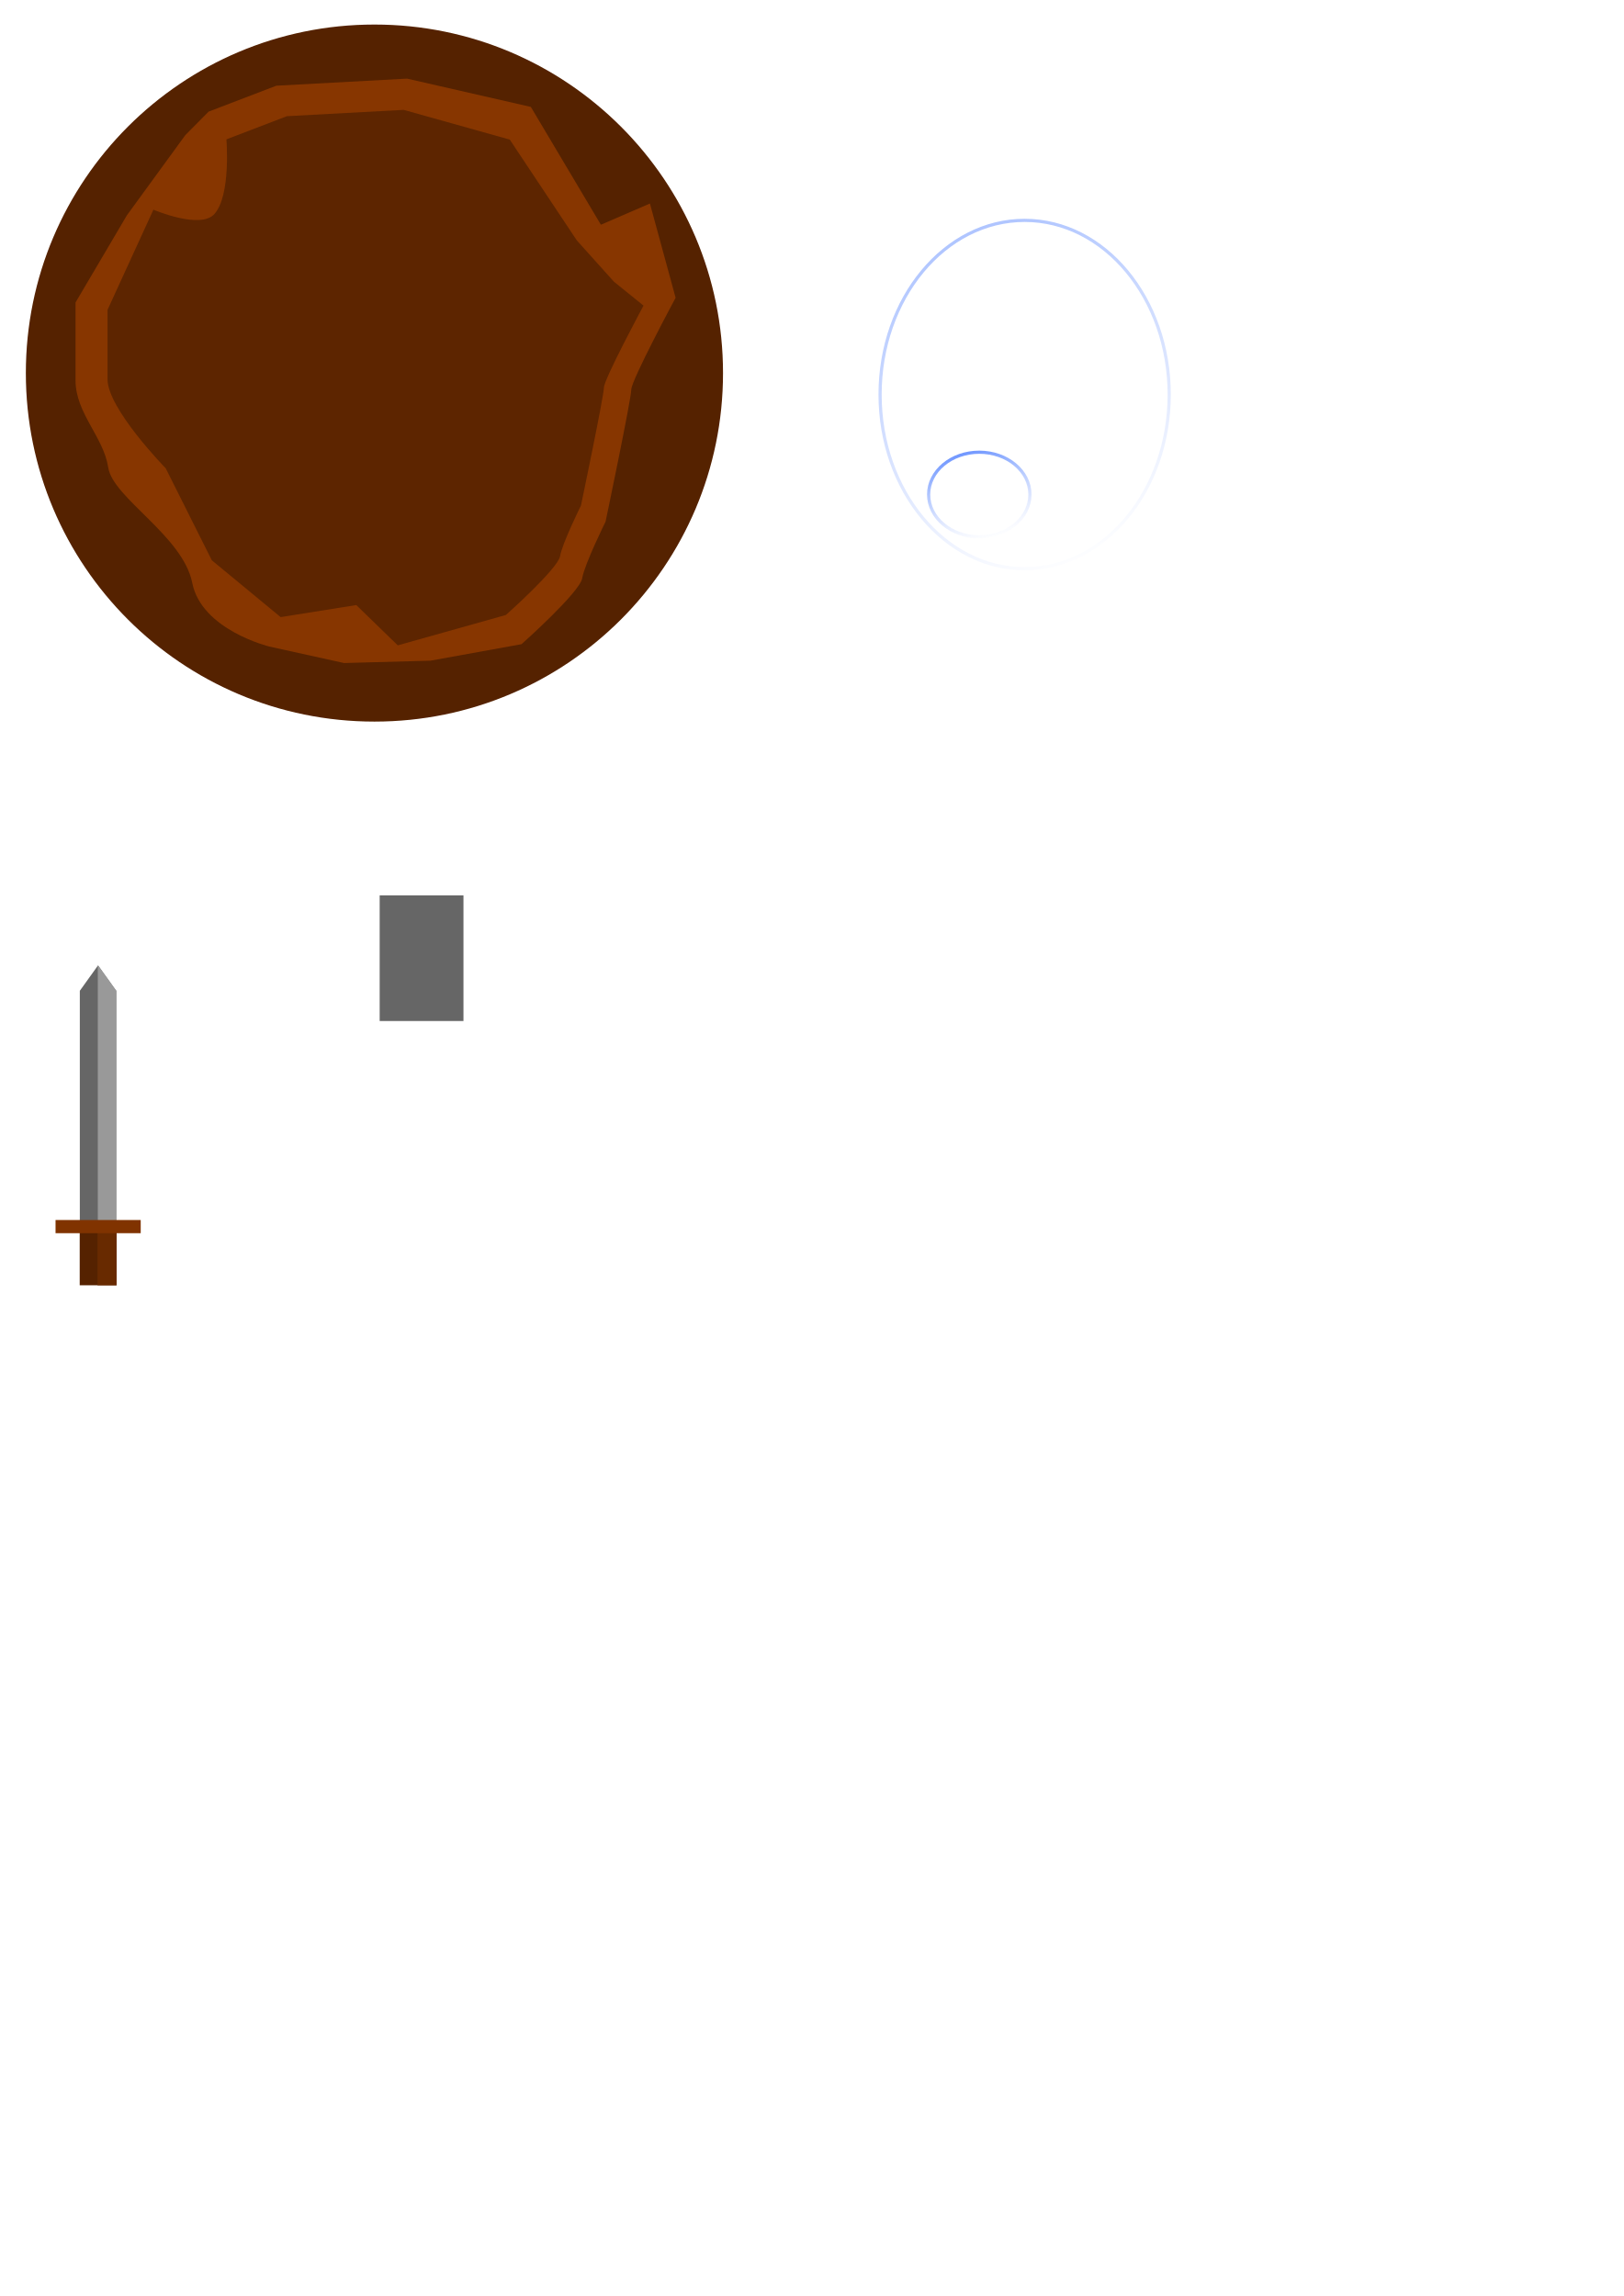
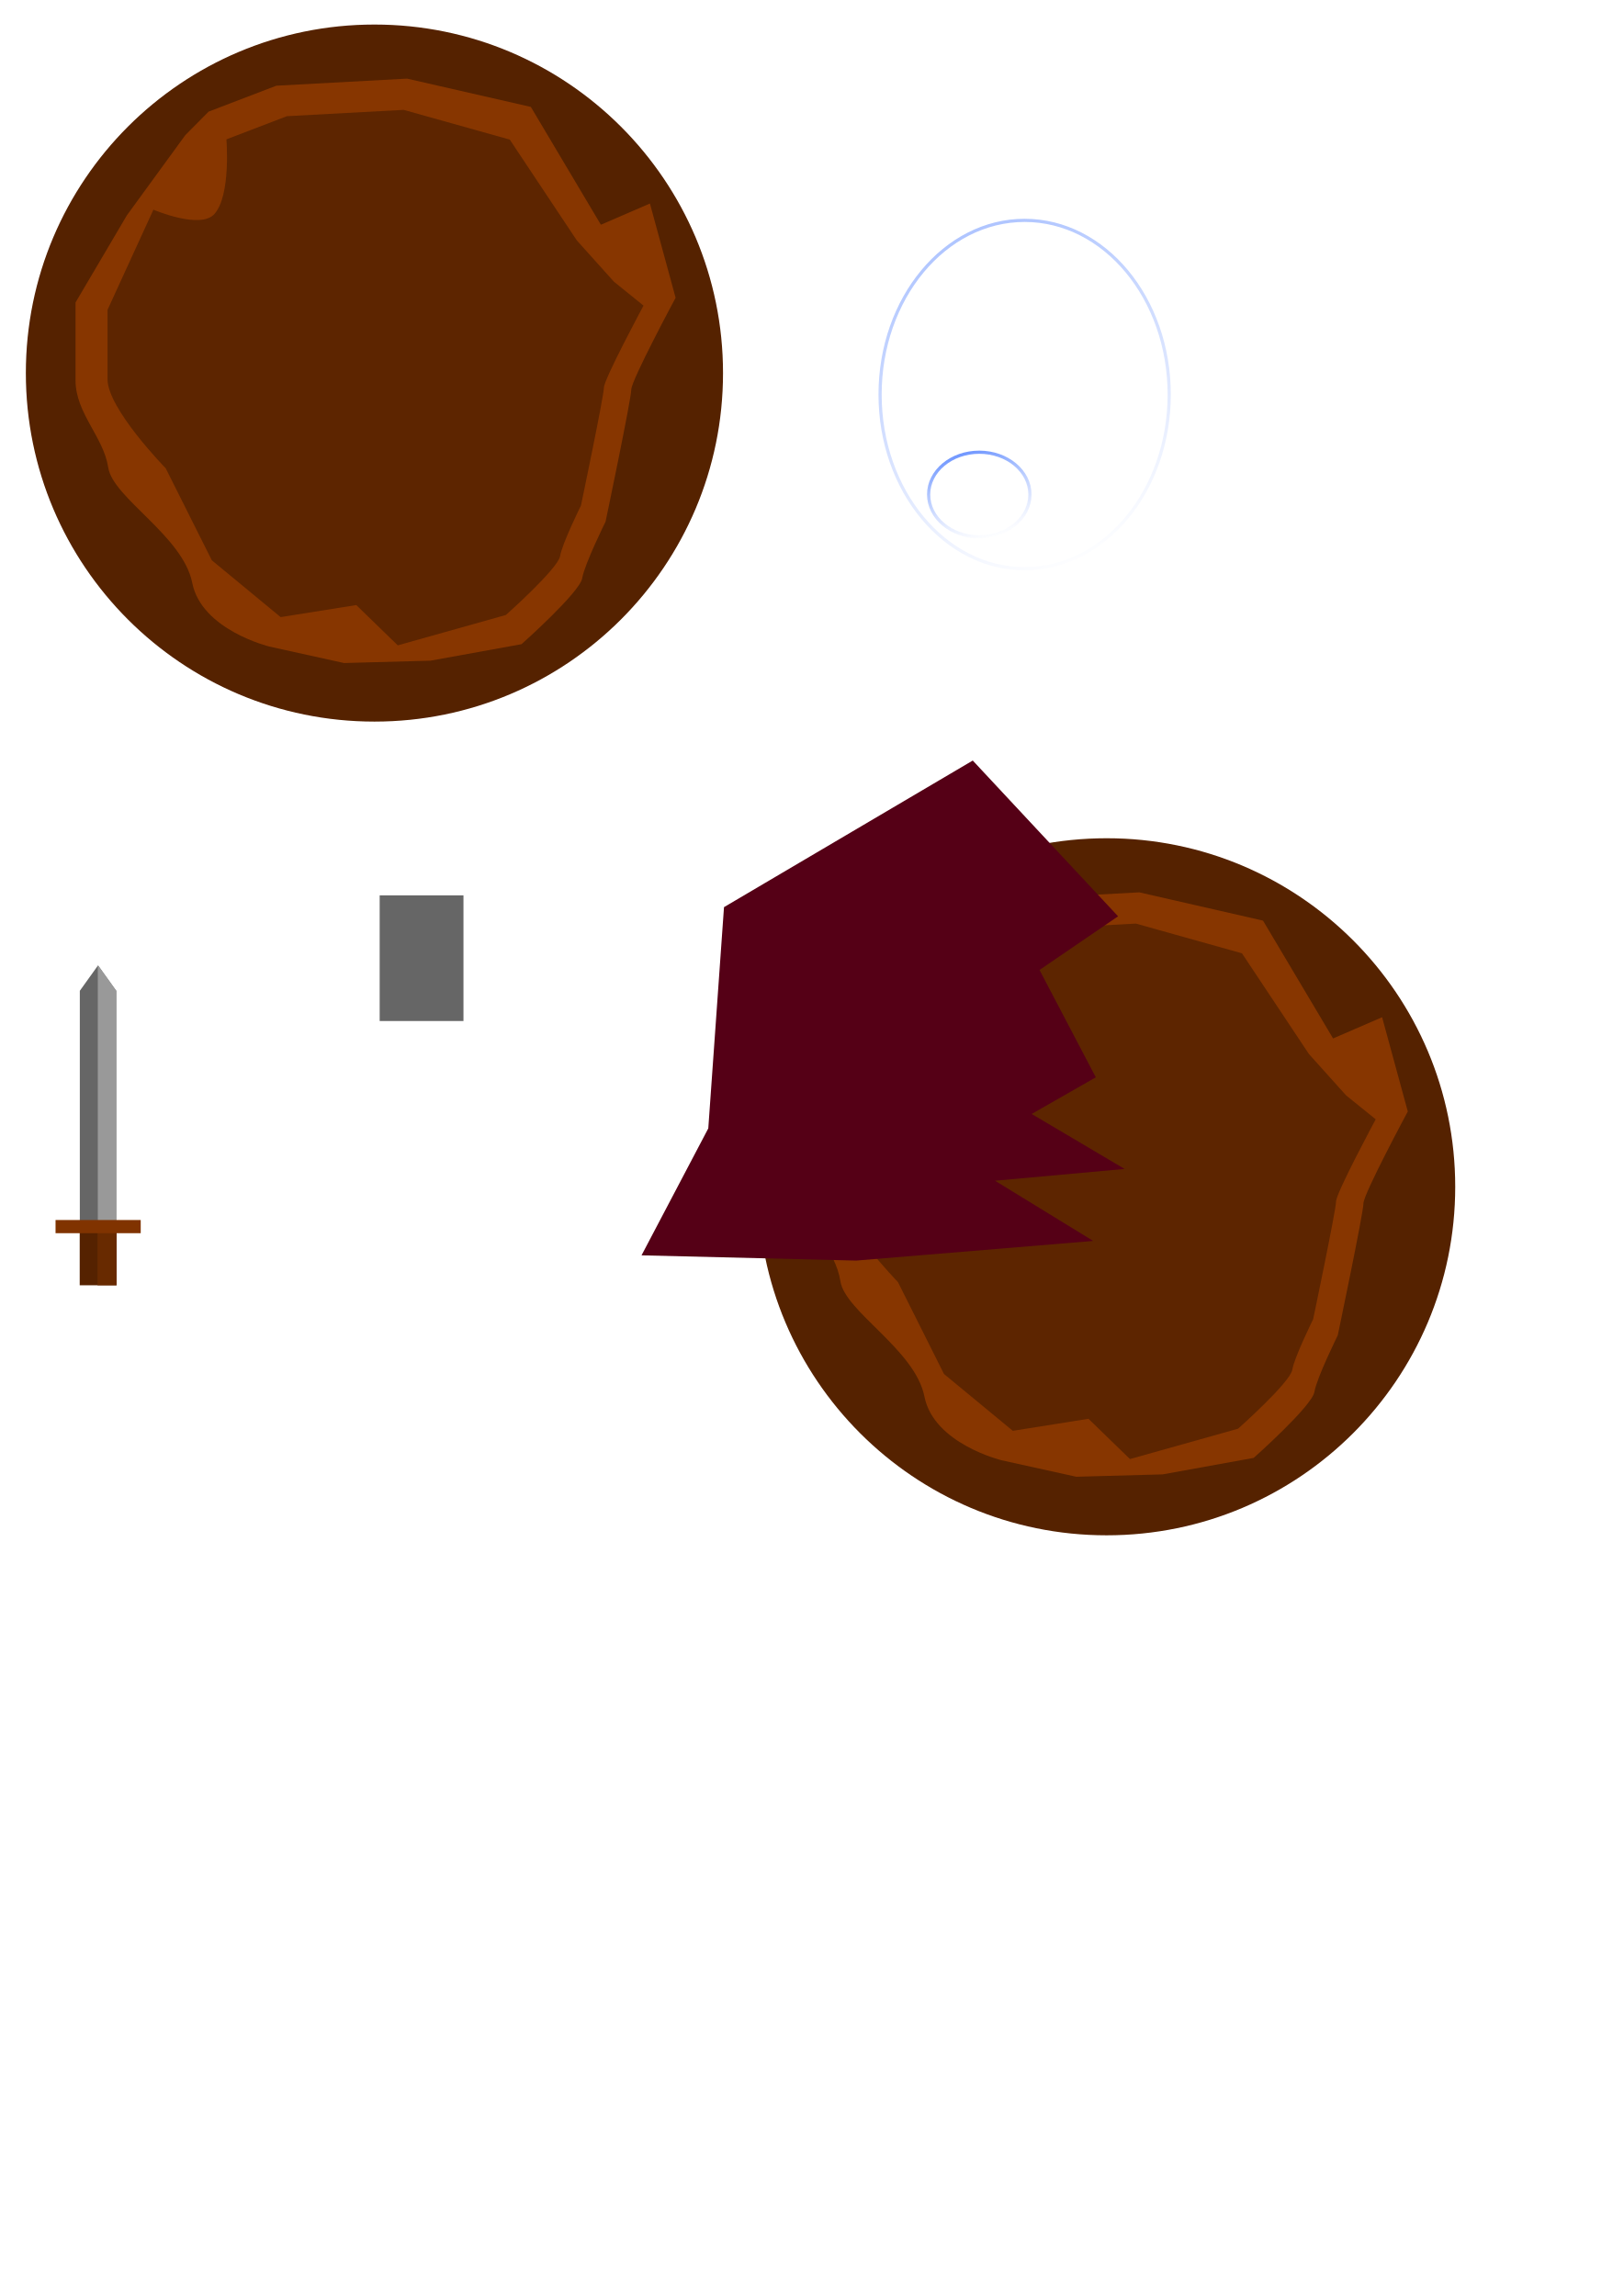
<svg xmlns="http://www.w3.org/2000/svg" xmlns:xlink="http://www.w3.org/1999/xlink" width="210mm" height="297mm" viewBox="0 0 210 297" version="1.1" id="svg5">
  <defs id="defs2">
    <linearGradient id="linearGradient2849">
      <stop style="stop-color:#4779ff;stop-opacity:0.817;" offset="0" id="stop2845" />
      <stop style="stop-color:#ffffff;stop-opacity:0.443;" offset="1" id="stop2847" />
    </linearGradient>
    <linearGradient id="linearGradient2564">
      <stop style="stop-color:#aec4ff;stop-opacity:1;" offset="0" id="stop2560" />
      <stop style="stop-color:#ffffff;stop-opacity:1;" offset="1" id="stop2562" />
    </linearGradient>
    <linearGradient xlink:href="#linearGradient2564" id="linearGradient2566" x1="158.78" y1="64.656" x2="174.316" y2="109.435" gradientUnits="userSpaceOnUse" gradientTransform="matrix(0.8306694,0,0,1.000882,24.87707,-0.07562302)" />
    <linearGradient xlink:href="#linearGradient2849" id="linearGradient2626" gradientUnits="userSpaceOnUse" x1="158.368" y1="63.178" x2="174.316" y2="109.435" gradientTransform="matrix(0.2910274,0,0,0.2431551,110.5017,77.81423)" />
  </defs>
  <g id="layer1">
    <g id="g1786" transform="matrix(1.703975,0,0,1.703975,-5.527394,-11.46731)">
      <circle style="fill:#552200;stroke-width:0.186" id="path234" cx="31.664" cy="35.051" r="26.458" />
      <path style="fill:#873600;fill-opacity:1;stroke:none;stroke-width:0.278px;stroke-linecap:butt;stroke-linejoin:miter;stroke-opacity:1" d="m 19.077,15.204 5.14,-1.968 9.925,-0.537 9.393,2.147 5.317,8.944 3.722,-1.61 1.95,7.155 c 0,0 -3.367,6.261 -3.367,6.977 0,0.716 -1.95,10.018 -1.95,10.018 0,0 -1.595,3.22 -1.772,4.293 -0.177,1.073 -4.608,5.009 -4.608,5.009 l -6.912,1.252 -6.558,0.179 -5.671,-1.252 c 0,0 -5.14,-1.252 -5.849,-4.83 -0.709,-3.578 -6.026,-6.44 -6.38,-8.765 -0.354,-2.326 -2.481,-4.114 -2.481,-6.619 0,-2.504 0,-5.903 0,-5.903 l 3.899,-6.619 4.431,-6.082 z" id="path342" />
      <path style="fill:#5d2500;fill-opacity:1;stroke:none;stroke-width:0.248px;stroke-linecap:butt;stroke-linejoin:miter;stroke-opacity:1" d="m 20.431,17.307 4.59,-1.757 8.864,-0.479 8.051,2.256 5.087,7.65 2.816,3.134 2.249,1.819 c 0,0 -3.008,5.592 -3.008,6.231 0,0.639 -1.741,8.947 -1.741,8.947 0,0 -1.425,2.876 -1.583,3.834 -0.158,0.959 -4.116,4.474 -4.116,4.474 l -8.205,2.304 -3.148,-3.057 -5.743,0.914 -5.224,-4.314 -3.497,-6.982 c 0,0 -4.417,-4.521 -4.417,-6.758 v -5.272 l 3.482,-7.605 c 0,0 3.571,1.535 4.635,0.325 1.262,-1.435 0.906,-5.662 0.906,-5.662 z" id="path952" />
    </g>
    <g id="g2283" transform="matrix(0.7301587,0,0,0.7301587,-25.86221,44.33877)">
      <g id="g2116" transform="translate(-0.2236054)">
        <path id="rect2054" style="fill:#666666;stroke-width:0.186" d="m 49.782,114.804 3.217,-4.487 3.217,4.487 v 40.977 h -6.434 z" />
        <path id="path2057" style="fill:#999999;stroke-width:0.186" d="m 53.052,110.327 -0.085,0.118 v 45.346 h 3.302 v -40.977 z" />
      </g>
      <rect style="fill:#552200;fill-opacity:1;stroke:none;stroke-width:0.186" id="rect2276" width="6.525" height="9.728" x="49.539" y="157.248" />
      <rect style="fill:#682a00;fill-opacity:1;stroke:none;stroke-width:0.133" id="rect2341" width="3.369" height="9.728" x="52.696" y="157.248" />
      <rect style="fill:#803300;fill-opacity:1;stroke:none;stroke-width:0.191" id="rect2222" width="15.086" height="2.335" x="45.259" y="155.413" />
    </g>
    <g id="g2879" transform="translate(-33.18814,-34.6909)">
      <ellipse style="fill:none;stroke:url(#linearGradient2566);stroke-width:0.411;stroke-dasharray:none;stroke-opacity:1" id="path1010" cx="165.71" cy="85.728" rx="18.698" ry="22.53" />
      <ellipse style="fill:none;stroke:url(#linearGradient2626);stroke-width:0.411;stroke-linecap:butt;stroke-linejoin:bevel;stroke-dasharray:none;stroke-dashoffset:0;stroke-opacity:1" id="circle2624" cx="159.843" cy="98.66" rx="6.551" ry="5.473" />
    </g>
    <rect style="fill:#666666;stroke:none;stroke-width:0.523;stroke-linecap:butt;stroke-linejoin:bevel;stroke-dasharray:none;stroke-dashoffset:0;stroke-opacity:1" id="rect3011" width="10.837" height="16.255" x="49.105" y="115.82" />
+     <g id="g266" transform="matrix(1.703975,0,0,1.703975,89.16906,93.79084)">
+       <path id="path1075" style="fill:#552200;stroke-width:0.186" d="M 58.123,35.051 A 26.458,26.458 0 0 1 31.664,61.509 26.458,26.458 0 0 1 5.206,35.051 26.458,26.458 0 0 1 31.664,8.592 26.458,26.458 0 0 1 58.123,35.051 Z" />
+       <path style="fill:#873600;fill-opacity:1;stroke:none;stroke-width:0.278px;stroke-linecap:butt;stroke-linejoin:miter;stroke-opacity:1" d="m 19.077,15.204 5.14,-1.968 9.925,-0.537 9.393,2.147 5.317,8.944 3.722,-1.61 1.95,7.155 c 0,0 -3.367,6.261 -3.367,6.977 0,0.716 -1.95,10.018 -1.95,10.018 0,0 -1.595,3.22 -1.772,4.293 -0.177,1.073 -4.608,5.009 -4.608,5.009 l -6.912,1.252 -6.558,0.179 -5.671,-1.252 c 0,0 -5.14,-1.252 -5.849,-4.83 -0.709,-3.578 -6.026,-6.44 -6.38,-8.765 -0.354,-2.326 -2.481,-4.114 -2.481,-6.619 0,-2.504 0,-5.903 0,-5.903 l 3.899,-6.619 4.431,-6.082 z" id="path1072" />
+       <path style="fill:#5d2500;fill-opacity:1;stroke:none;stroke-width:0.248px;stroke-linecap:butt;stroke-linejoin:miter;stroke-opacity:1" d="m 20.431,17.307 4.59,-1.757 8.864,-0.479 8.051,2.256 5.087,7.65 2.816,3.134 2.249,1.819 c 0,0 -3.008,5.592 -3.008,6.231 0,0.639 -1.741,8.947 -1.741,8.947 0,0 -1.425,2.876 -1.583,3.834 -0.158,0.959 -4.116,4.474 -4.116,4.474 l -8.205,2.304 -3.148,-3.057 -5.743,0.914 -5.224,-4.314 -3.497,-6.982 c 0,0 -4.417,-4.521 -4.417,-6.758 v -5.272 l 3.482,-7.605 c 0,0 3.571,1.535 4.635,0.325 1.262,-1.435 0.906,-5.662 0.906,-5.662 z" id="path1069" />
+     </g>
+     <path style="fill:#550016;stroke:none;stroke-width:0.265px;stroke-linecap:butt;stroke-linejoin:miter;stroke-opacity:1;fill-opacity:1" d="m 91.606,145.96 2.032,-28.616 32.172,-18.965 18.795,20.15 -10.16,6.942 7.281,13.885 -8.297,4.741 12.022,7.112 -16.763,1.524 12.7,7.789 -30.648,2.54 -27.77,-0.677 z" id="path1066" />
  </g>
</svg>
